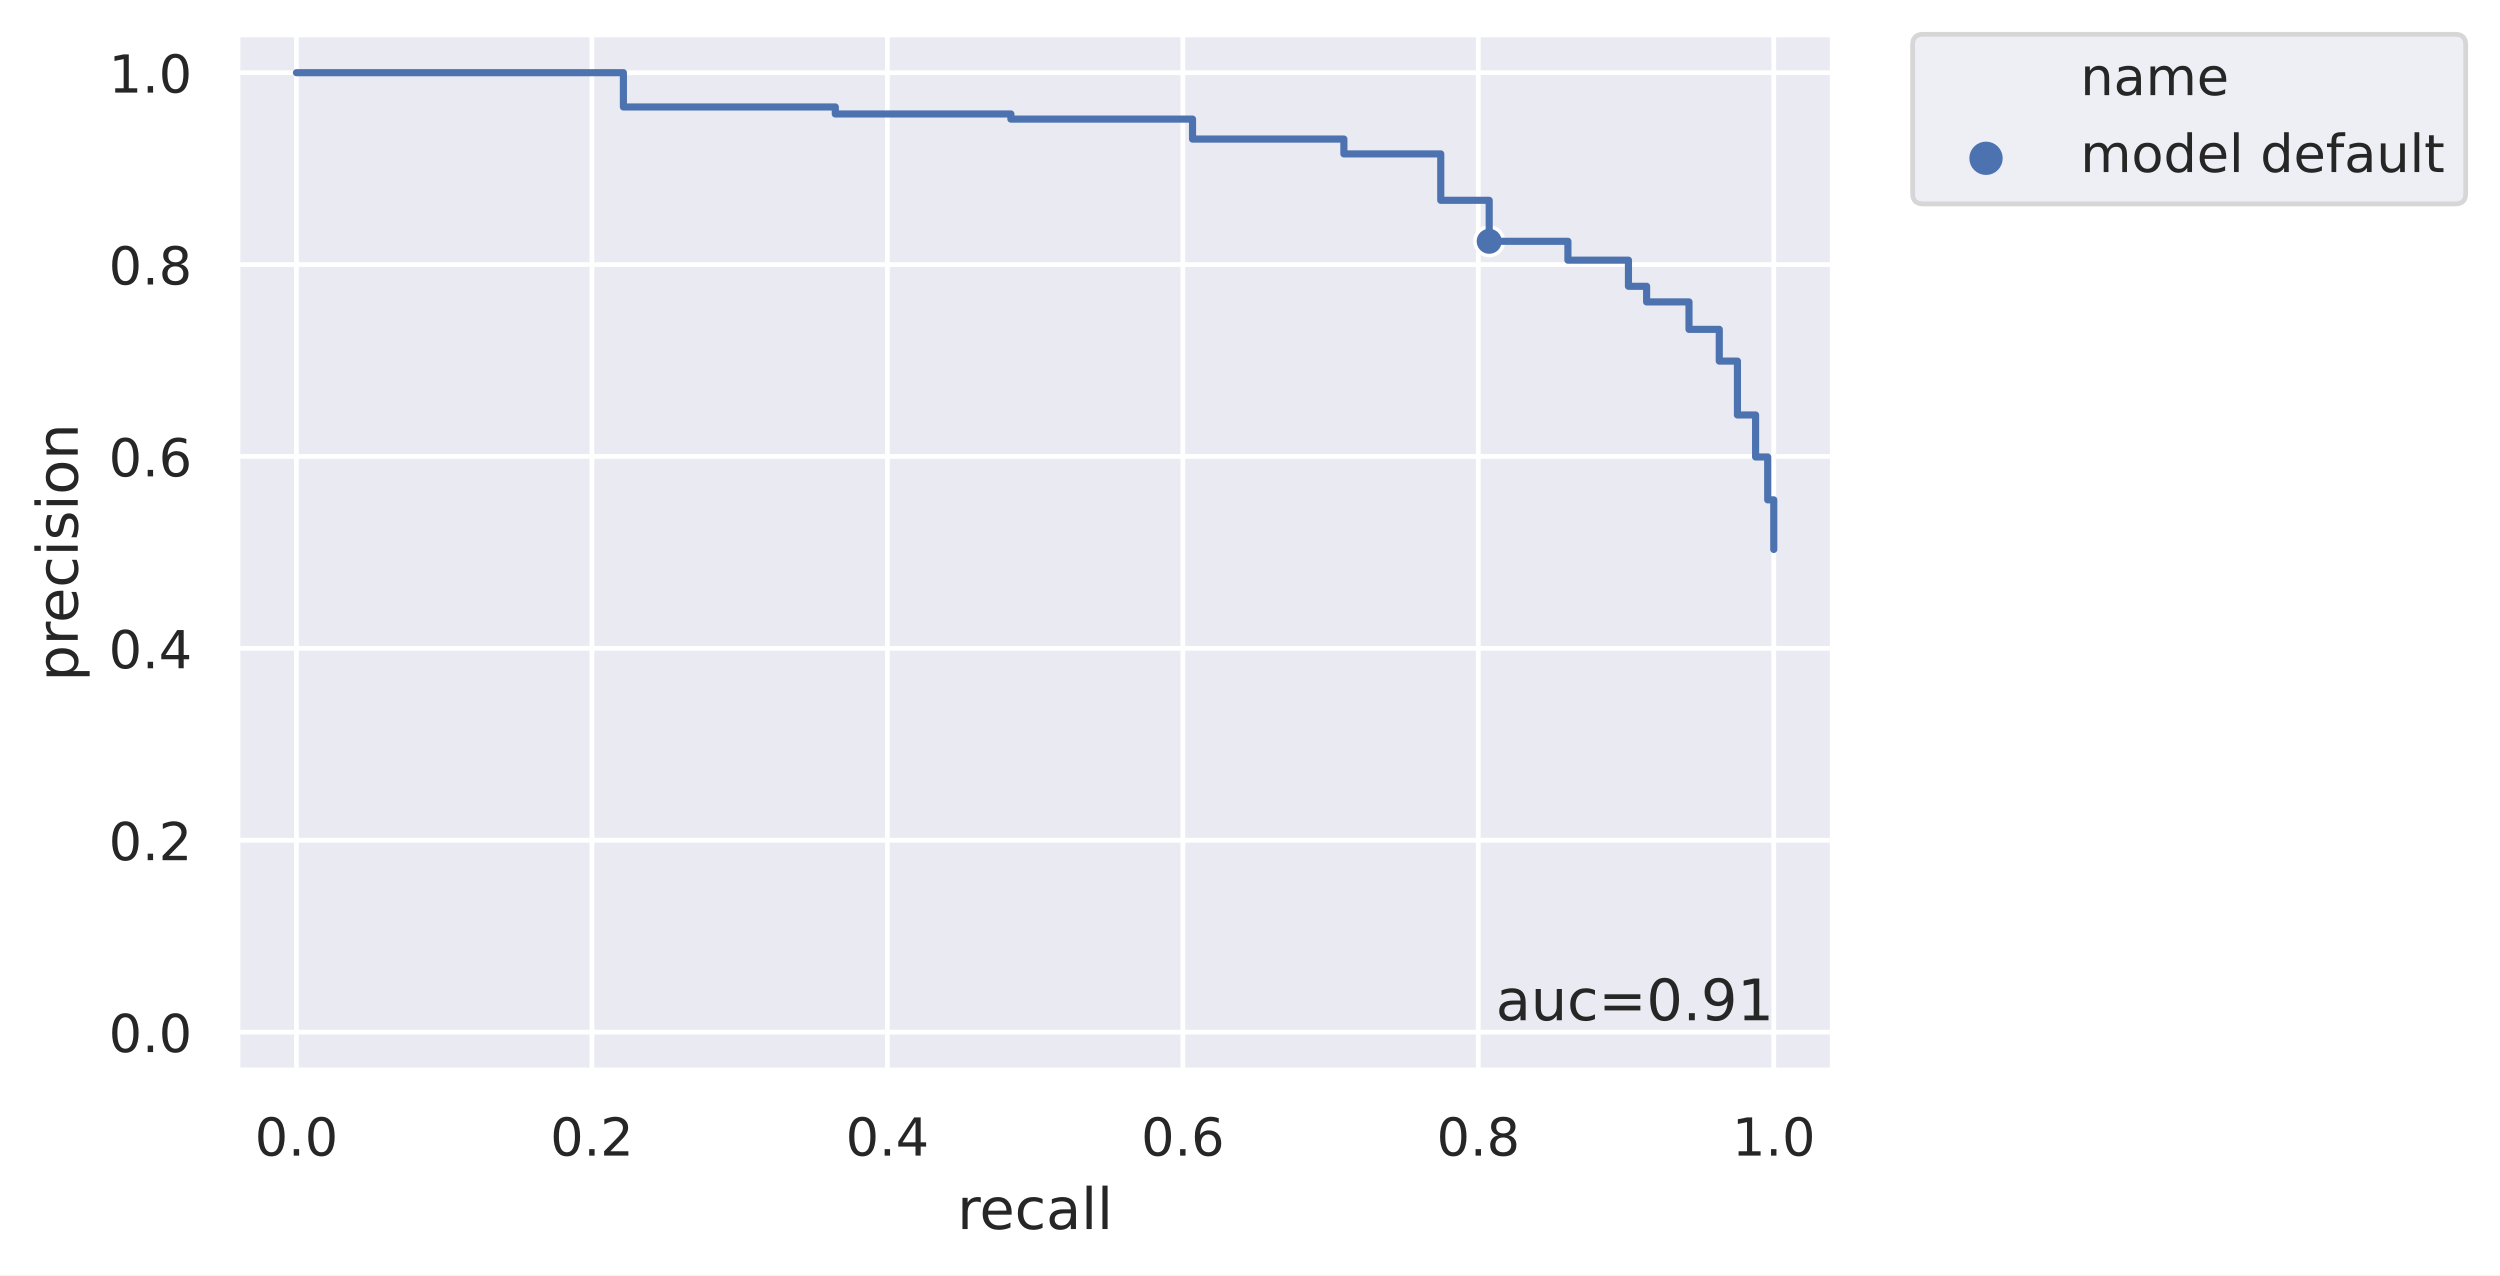
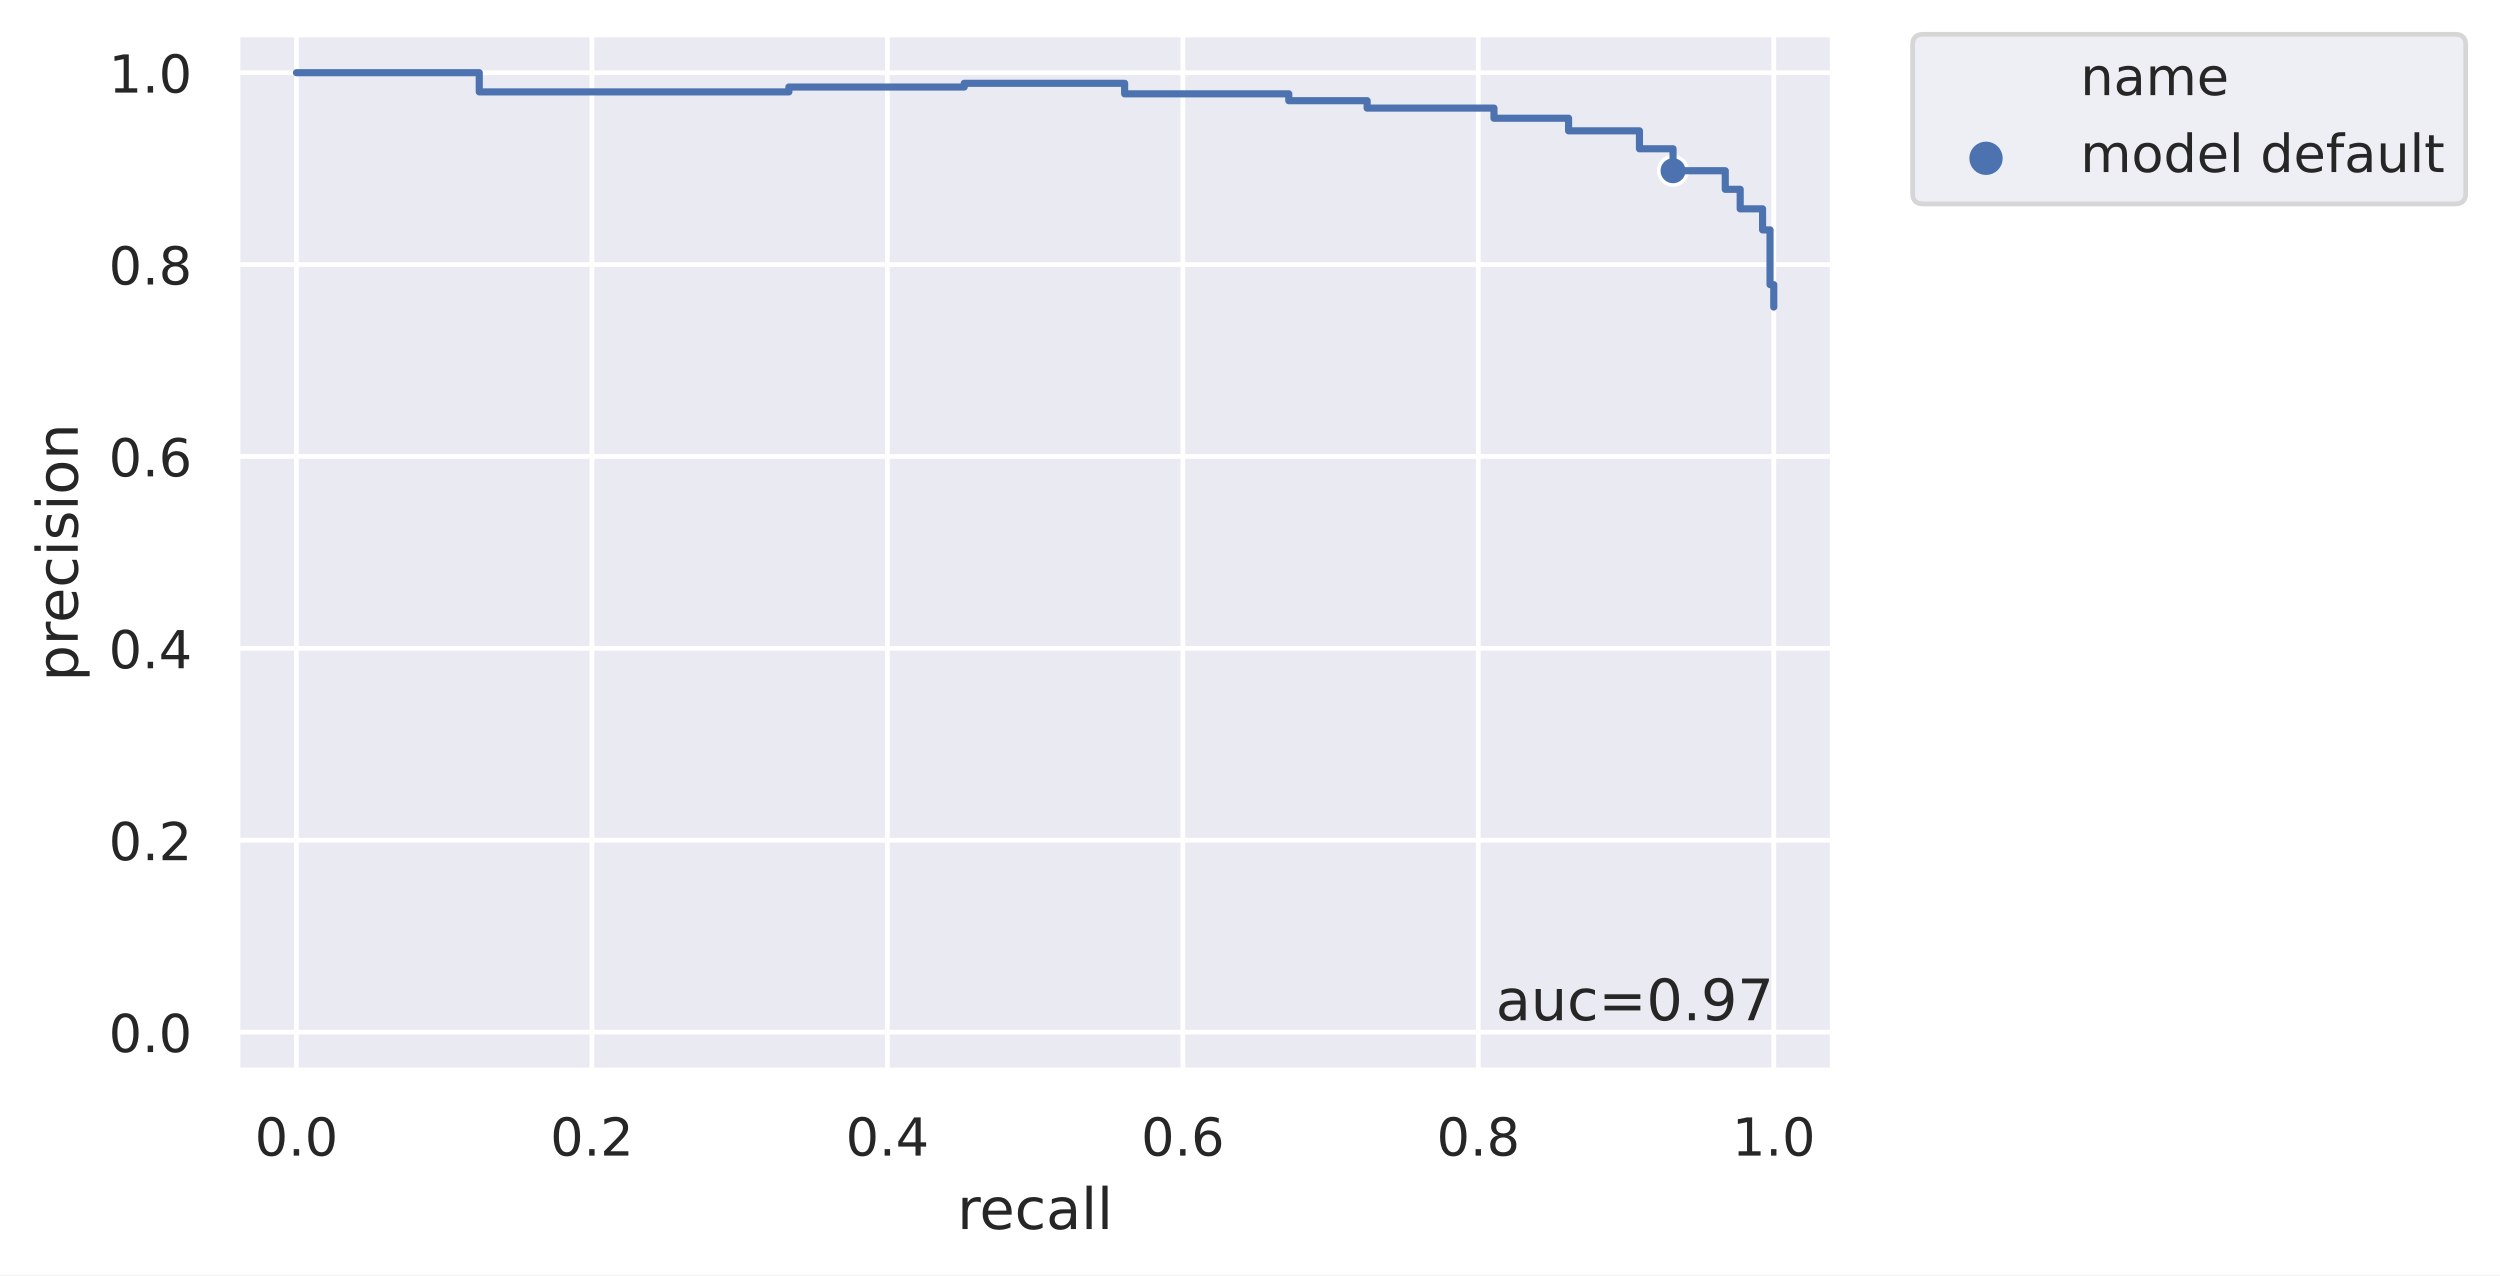
<svg xmlns="http://www.w3.org/2000/svg" xmlns:xlink="http://www.w3.org/1999/xlink" height="267.6pt" version="1.1" viewBox="0 0 524.601 267.6" width="524.601pt">
  <defs>
    <style type="text/css">
*{stroke-linecap:butt;stroke-linejoin:round;}
  </style>
  </defs>
  <g id="figure_1">
    <g id="patch_1">
      <path d="M 0 267.6  L 524.601 267.6  L 524.601 0  L 0 0  z " style="fill:#ffffff;" />
    </g>
    <g id="axes_1">
      <g id="patch_2">
        <path d="M 49.807 224.64  L 384.607 224.64  L 384.607 7.2  L 49.807 7.2  z " style="fill:#eaeaf2;" />
      </g>
      <g id="matplotlib.axis_1">
        <g id="xtick_1">
          <g id="line2d_1">
-             <path clip-path="url(#p6647eeeb96)" d="M 62.207 224.64  L 62.207 7.2  " style="fill:none;stroke:#ffffff;stroke-linecap:round;" />
+             <path clip-path="url(#pfedac5ebf3)" d="M 62.207 224.64  L 62.207 7.2  " style="fill:none;stroke:#ffffff;stroke-linecap:round;" />
          </g>
          <g id="text_1">
            <defs>
              <path d="M 31.781 66.406  Q 24.172 66.406 20.328 58.906  Q 16.5 51.422 16.5 36.375  Q 16.5 21.391 20.328 13.891  Q 24.172 6.391 31.781 6.391  Q 39.453 6.391 43.281 13.891  Q 47.125 21.391 47.125 36.375  Q 47.125 51.422 43.281 58.906  Q 39.453 66.406 31.781 66.406  z M 31.781 74.219  Q 44.047 74.219 50.516 64.516  Q 56.984 54.828 56.984 36.375  Q 56.984 17.969 50.516 8.266  Q 44.047 -1.422 31.781 -1.422  Q 19.531 -1.422 13.062 8.266  Q 6.594 17.969 6.594 36.375  Q 6.594 54.828 13.062 64.516  Q 19.531 74.219 31.781 74.219  z " id="DejaVuSans-48" />
              <path d="M 10.688 12.406  L 21 12.406  L 21 0  L 10.688 0  z " id="DejaVuSans-46" />
            </defs>
            <g style="fill:#262626;" transform="translate(53.46047 242.4983)scale(0.11 -0.11)">
              <use xlink:href="#DejaVuSans-48" />
              <use x="63.623" xlink:href="#DejaVuSans-46" />
              <use x="95.41" xlink:href="#DejaVuSans-48" />
            </g>
          </g>
        </g>
        <g id="xtick_2">
          <g id="line2d_2">
-             <path clip-path="url(#p6647eeeb96)" d="M 124.207 224.64  L 124.207 7.2  " style="fill:none;stroke:#ffffff;stroke-linecap:round;" />
+             <path clip-path="url(#pfedac5ebf3)" d="M 124.207 224.64  L 124.207 7.2  " style="fill:none;stroke:#ffffff;stroke-linecap:round;" />
          </g>
          <g id="text_2">
            <defs>
              <path d="M 19.188 8.297  L 53.609 8.297  L 53.609 0  L 7.328 0  L 7.328 8.297  Q 12.938 14.109 22.625 23.891  Q 32.328 33.688 34.812 36.531  Q 39.547 41.844 41.422 45.531  Q 43.312 49.219 43.312 52.781  Q 43.312 58.594 39.234 62.25  Q 35.156 65.922 28.609 65.922  Q 23.969 65.922 18.812 64.312  Q 13.672 62.703 7.812 59.422  L 7.812 69.391  Q 13.766 71.781 18.938 73  Q 24.125 74.219 28.422 74.219  Q 39.75 74.219 46.484 68.547  Q 53.219 62.891 53.219 53.422  Q 53.219 48.922 51.531 44.891  Q 49.859 40.875 45.406 35.406  Q 44.188 33.984 37.641 27.219  Q 31.109 20.453 19.188 8.297  z " id="DejaVuSans-50" />
            </defs>
            <g style="fill:#262626;" transform="translate(115.4605 242.4983)scale(0.11 -0.11)">
              <use xlink:href="#DejaVuSans-48" />
              <use x="63.623" xlink:href="#DejaVuSans-46" />
              <use x="95.41" xlink:href="#DejaVuSans-50" />
            </g>
          </g>
        </g>
        <g id="xtick_3">
          <g id="line2d_3">
-             <path clip-path="url(#p6647eeeb96)" d="M 186.207 224.64  L 186.207 7.2  " style="fill:none;stroke:#ffffff;stroke-linecap:round;" />
+             <path clip-path="url(#pfedac5ebf3)" d="M 186.207 224.64  L 186.207 7.2  " style="fill:none;stroke:#ffffff;stroke-linecap:round;" />
          </g>
          <g id="text_3">
            <defs>
              <path d="M 37.797 64.312  L 12.891 25.391  L 37.797 25.391  z M 35.203 72.906  L 47.609 72.906  L 47.609 25.391  L 58.016 25.391  L 58.016 17.188  L 47.609 17.188  L 47.609 0  L 37.797 0  L 37.797 17.188  L 4.891 17.188  L 4.891 26.703  z " id="DejaVuSans-52" />
            </defs>
            <g style="fill:#262626;" transform="translate(177.4605 242.4983)scale(0.11 -0.11)">
              <use xlink:href="#DejaVuSans-48" />
              <use x="63.623" xlink:href="#DejaVuSans-46" />
              <use x="95.41" xlink:href="#DejaVuSans-52" />
            </g>
          </g>
        </g>
        <g id="xtick_4">
          <g id="line2d_4">
-             <path clip-path="url(#p6647eeeb96)" d="M 248.207 224.64  L 248.207 7.2  " style="fill:none;stroke:#ffffff;stroke-linecap:round;" />
+             <path clip-path="url(#pfedac5ebf3)" d="M 248.207 224.64  L 248.207 7.2  " style="fill:none;stroke:#ffffff;stroke-linecap:round;" />
          </g>
          <g id="text_4">
            <defs>
              <path d="M 33.016 40.375  Q 26.375 40.375 22.484 35.828  Q 18.609 31.297 18.609 23.391  Q 18.609 15.531 22.484 10.953  Q 26.375 6.391 33.016 6.391  Q 39.656 6.391 43.531 10.953  Q 47.406 15.531 47.406 23.391  Q 47.406 31.297 43.531 35.828  Q 39.656 40.375 33.016 40.375  z M 52.594 71.297  L 52.594 62.312  Q 48.875 64.062 45.094 64.984  Q 41.312 65.922 37.594 65.922  Q 27.828 65.922 22.672 59.328  Q 17.531 52.734 16.797 39.406  Q 19.672 43.656 24.016 45.922  Q 28.375 48.188 33.594 48.188  Q 44.578 48.188 50.953 41.516  Q 57.328 34.859 57.328 23.391  Q 57.328 12.156 50.688 5.359  Q 44.047 -1.422 33.016 -1.422  Q 20.359 -1.422 13.672 8.266  Q 6.984 17.969 6.984 36.375  Q 6.984 53.656 15.188 63.938  Q 23.391 74.219 37.203 74.219  Q 40.922 74.219 44.703 73.484  Q 48.484 72.75 52.594 71.297  z " id="DejaVuSans-54" />
            </defs>
            <g style="fill:#262626;" transform="translate(239.4605 242.4983)scale(0.11 -0.11)">
              <use xlink:href="#DejaVuSans-48" />
              <use x="63.623" xlink:href="#DejaVuSans-46" />
              <use x="95.41" xlink:href="#DejaVuSans-54" />
            </g>
          </g>
        </g>
        <g id="xtick_5">
          <g id="line2d_5">
-             <path clip-path="url(#p6647eeeb96)" d="M 310.207 224.64  L 310.207 7.2  " style="fill:none;stroke:#ffffff;stroke-linecap:round;" />
+             <path clip-path="url(#pfedac5ebf3)" d="M 310.207 224.64  L 310.207 7.2  " style="fill:none;stroke:#ffffff;stroke-linecap:round;" />
          </g>
          <g id="text_5">
            <defs>
              <path d="M 31.781 34.625  Q 24.75 34.625 20.719 30.859  Q 16.703 27.094 16.703 20.516  Q 16.703 13.922 20.719 10.156  Q 24.75 6.391 31.781 6.391  Q 38.812 6.391 42.859 10.172  Q 46.922 13.969 46.922 20.516  Q 46.922 27.094 42.891 30.859  Q 38.875 34.625 31.781 34.625  z M 21.922 38.812  Q 15.578 40.375 12.031 44.719  Q 8.5 49.078 8.5 55.328  Q 8.5 64.062 14.719 69.141  Q 20.953 74.219 31.781 74.219  Q 42.672 74.219 48.875 69.141  Q 55.078 64.062 55.078 55.328  Q 55.078 49.078 51.531 44.719  Q 48 40.375 41.703 38.812  Q 48.828 37.156 52.797 32.312  Q 56.781 27.484 56.781 20.516  Q 56.781 9.906 50.312 4.234  Q 43.844 -1.422 31.781 -1.422  Q 19.734 -1.422 13.25 4.234  Q 6.781 9.906 6.781 20.516  Q 6.781 27.484 10.781 32.312  Q 14.797 37.156 21.922 38.812  z M 18.312 54.391  Q 18.312 48.734 21.844 45.562  Q 25.391 42.391 31.781 42.391  Q 38.141 42.391 41.719 45.562  Q 45.312 48.734 45.312 54.391  Q 45.312 60.062 41.719 63.234  Q 38.141 66.406 31.781 66.406  Q 25.391 66.406 21.844 63.234  Q 18.312 60.062 18.312 54.391  z " id="DejaVuSans-56" />
            </defs>
            <g style="fill:#262626;" transform="translate(301.4605 242.4983)scale(0.11 -0.11)">
              <use xlink:href="#DejaVuSans-48" />
              <use x="63.623" xlink:href="#DejaVuSans-46" />
              <use x="95.41" xlink:href="#DejaVuSans-56" />
            </g>
          </g>
        </g>
        <g id="xtick_6">
          <g id="line2d_6">
-             <path clip-path="url(#p6647eeeb96)" d="M 372.207 224.64  L 372.207 7.2  " style="fill:none;stroke:#ffffff;stroke-linecap:round;" />
+             <path clip-path="url(#pfedac5ebf3)" d="M 372.207 224.64  L 372.207 7.2  " style="fill:none;stroke:#ffffff;stroke-linecap:round;" />
          </g>
          <g id="text_6">
            <defs>
              <path d="M 12.406 8.297  L 28.516 8.297  L 28.516 63.922  L 10.984 60.406  L 10.984 69.391  L 28.422 72.906  L 38.281 72.906  L 38.281 8.297  L 54.391 8.297  L 54.391 0  L 12.406 0  z " id="DejaVuSans-49" />
            </defs>
            <g style="fill:#262626;" transform="translate(363.4605 242.4983)scale(0.11 -0.11)">
              <use xlink:href="#DejaVuSans-49" />
              <use x="63.623" xlink:href="#DejaVuSans-46" />
              <use x="95.41" xlink:href="#DejaVuSans-48" />
            </g>
          </g>
        </g>
        <g id="text_7">
          <defs>
            <path d="M 41.109 46.297  Q 39.594 47.172 37.812 47.578  Q 36.031 48 33.891 48  Q 26.266 48 22.188 43.047  Q 18.109 38.094 18.109 28.812  L 18.109 0  L 9.078 0  L 9.078 54.688  L 18.109 54.688  L 18.109 46.188  Q 20.953 51.172 25.484 53.578  Q 30.031 56 36.531 56  Q 37.453 56 38.578 55.875  Q 39.703 55.766 41.062 55.516  z " id="DejaVuSans-114" />
            <path d="M 56.203 29.594  L 56.203 25.203  L 14.891 25.203  Q 15.484 15.922 20.484 11.062  Q 25.484 6.203 34.422 6.203  Q 39.594 6.203 44.453 7.469  Q 49.312 8.734 54.109 11.281  L 54.109 2.781  Q 49.266 0.734 44.188 -0.344  Q 39.109 -1.422 33.891 -1.422  Q 20.797 -1.422 13.156 6.188  Q 5.516 13.812 5.516 26.812  Q 5.516 40.234 12.766 48.109  Q 20.016 56 32.328 56  Q 43.359 56 49.781 48.891  Q 56.203 41.797 56.203 29.594  z M 47.219 32.234  Q 47.125 39.594 43.094 43.984  Q 39.062 48.391 32.422 48.391  Q 24.906 48.391 20.391 44.141  Q 15.875 39.891 15.188 32.172  z " id="DejaVuSans-101" />
            <path d="M 48.781 52.594  L 48.781 44.188  Q 44.969 46.297 41.141 47.344  Q 37.312 48.391 33.406 48.391  Q 24.656 48.391 19.812 42.844  Q 14.984 37.312 14.984 27.297  Q 14.984 17.281 19.812 11.734  Q 24.656 6.203 33.406 6.203  Q 37.312 6.203 41.141 7.25  Q 44.969 8.297 48.781 10.406  L 48.781 2.094  Q 45.016 0.344 40.984 -0.531  Q 36.969 -1.422 32.422 -1.422  Q 20.062 -1.422 12.781 6.344  Q 5.516 14.109 5.516 27.297  Q 5.516 40.672 12.859 48.328  Q 20.219 56 33.016 56  Q 37.156 56 41.109 55.141  Q 45.062 54.297 48.781 52.594  z " id="DejaVuSans-99" />
            <path d="M 34.281 27.484  Q 23.391 27.484 19.188 25  Q 14.984 22.516 14.984 16.5  Q 14.984 11.719 18.141 8.906  Q 21.297 6.109 26.703 6.109  Q 34.188 6.109 38.703 11.406  Q 43.219 16.703 43.219 25.484  L 43.219 27.484  z M 52.203 31.203  L 52.203 0  L 43.219 0  L 43.219 8.297  Q 40.141 3.328 35.547 0.953  Q 30.953 -1.422 24.312 -1.422  Q 15.922 -1.422 10.953 3.297  Q 6 8.016 6 15.922  Q 6 25.141 12.172 29.828  Q 18.359 34.516 30.609 34.516  L 43.219 34.516  L 43.219 35.406  Q 43.219 41.609 39.141 45  Q 35.062 48.391 27.688 48.391  Q 23 48.391 18.547 47.266  Q 14.109 46.141 10.016 43.891  L 10.016 52.203  Q 14.938 54.109 19.578 55.047  Q 24.219 56 28.609 56  Q 40.484 56 46.344 49.844  Q 52.203 43.703 52.203 31.203  z " id="DejaVuSans-97" />
            <path d="M 9.422 75.984  L 18.406 75.984  L 18.406 0  L 9.422 0  z " id="DejaVuSans-108" />
          </defs>
          <g style="fill:#262626;" transform="translate(200.8741 257.9041)scale(0.12 -0.12)">
            <use xlink:href="#DejaVuSans-114" />
            <use x="38.863" xlink:href="#DejaVuSans-101" />
            <use x="100.387" xlink:href="#DejaVuSans-99" />
            <use x="155.367" xlink:href="#DejaVuSans-97" />
            <use x="216.646" xlink:href="#DejaVuSans-108" />
            <use x="244.43" xlink:href="#DejaVuSans-108" />
          </g>
        </g>
      </g>
      <g id="matplotlib.axis_2">
        <g id="ytick_1">
          <g id="line2d_7">
-             <path clip-path="url(#p6647eeeb96)" d="M 49.807 216.587  L 384.607 216.587  " style="fill:none;stroke:#ffffff;stroke-linecap:round;" />
+             <path clip-path="url(#pfedac5ebf3)" d="M 49.807 216.587  L 384.607 216.587  " style="fill:none;stroke:#ffffff;stroke-linecap:round;" />
          </g>
          <g id="text_8">
            <g style="fill:#262626;" transform="translate(22.81375 220.7658)scale(0.11 -0.11)">
              <use xlink:href="#DejaVuSans-48" />
              <use x="63.623" xlink:href="#DejaVuSans-46" />
              <use x="95.41" xlink:href="#DejaVuSans-48" />
            </g>
          </g>
        </g>
        <g id="ytick_2">
          <g id="line2d_8">
-             <path clip-path="url(#p6647eeeb96)" d="M 49.807 176.32  L 384.607 176.32  " style="fill:none;stroke:#ffffff;stroke-linecap:round;" />
+             <path clip-path="url(#pfedac5ebf3)" d="M 49.807 176.32  L 384.607 176.32  " style="fill:none;stroke:#ffffff;stroke-linecap:round;" />
          </g>
          <g id="text_9">
            <g style="fill:#262626;" transform="translate(22.81375 180.4991)scale(0.11 -0.11)">
              <use xlink:href="#DejaVuSans-48" />
              <use x="63.623" xlink:href="#DejaVuSans-46" />
              <use x="95.41" xlink:href="#DejaVuSans-50" />
            </g>
          </g>
        </g>
        <g id="ytick_3">
          <g id="line2d_9">
-             <path clip-path="url(#p6647eeeb96)" d="M 49.807 136.053  L 384.607 136.053  " style="fill:none;stroke:#ffffff;stroke-linecap:round;" />
+             <path clip-path="url(#pfedac5ebf3)" d="M 49.807 136.053  L 384.607 136.053  " style="fill:none;stroke:#ffffff;stroke-linecap:round;" />
          </g>
          <g id="text_10">
            <g style="fill:#262626;" transform="translate(22.81375 140.2325)scale(0.11 -0.11)">
              <use xlink:href="#DejaVuSans-48" />
              <use x="63.623" xlink:href="#DejaVuSans-46" />
              <use x="95.41" xlink:href="#DejaVuSans-52" />
            </g>
          </g>
        </g>
        <g id="ytick_4">
          <g id="line2d_10">
-             <path clip-path="url(#p6647eeeb96)" d="M 49.807 95.787  L 384.607 95.787  " style="fill:none;stroke:#ffffff;stroke-linecap:round;" />
+             <path clip-path="url(#pfedac5ebf3)" d="M 49.807 95.787  L 384.607 95.787  " style="fill:none;stroke:#ffffff;stroke-linecap:round;" />
          </g>
          <g id="text_11">
            <g style="fill:#262626;" transform="translate(22.81375 99.96581)scale(0.11 -0.11)">
              <use xlink:href="#DejaVuSans-48" />
              <use x="63.623" xlink:href="#DejaVuSans-46" />
              <use x="95.41" xlink:href="#DejaVuSans-54" />
            </g>
          </g>
        </g>
        <g id="ytick_5">
          <g id="line2d_11">
-             <path clip-path="url(#p6647eeeb96)" d="M 49.807 55.52  L 384.607 55.52  " style="fill:none;stroke:#ffffff;stroke-linecap:round;" />
+             <path clip-path="url(#pfedac5ebf3)" d="M 49.807 55.52  L 384.607 55.52  " style="fill:none;stroke:#ffffff;stroke-linecap:round;" />
          </g>
          <g id="text_12">
            <g style="fill:#262626;" transform="translate(22.81375 59.69914)scale(0.11 -0.11)">
              <use xlink:href="#DejaVuSans-48" />
              <use x="63.623" xlink:href="#DejaVuSans-46" />
              <use x="95.41" xlink:href="#DejaVuSans-56" />
            </g>
          </g>
        </g>
        <g id="ytick_6">
          <g id="line2d_12">
-             <path clip-path="url(#p6647eeeb96)" d="M 49.807 15.253  L 384.607 15.253  " style="fill:none;stroke:#ffffff;stroke-linecap:round;" />
+             <path clip-path="url(#pfedac5ebf3)" d="M 49.807 15.253  L 384.607 15.253  " style="fill:none;stroke:#ffffff;stroke-linecap:round;" />
          </g>
          <g id="text_13">
            <g style="fill:#262626;" transform="translate(22.81375 19.43247)scale(0.11 -0.11)">
              <use xlink:href="#DejaVuSans-49" />
              <use x="63.623" xlink:href="#DejaVuSans-46" />
              <use x="95.41" xlink:href="#DejaVuSans-48" />
            </g>
          </g>
        </g>
        <g id="text_14">
          <defs>
            <path d="M 18.109 8.203  L 18.109 -20.797  L 9.078 -20.797  L 9.078 54.688  L 18.109 54.688  L 18.109 46.391  Q 20.953 51.266 25.266 53.625  Q 29.594 56 35.594 56  Q 45.562 56 51.781 48.094  Q 58.016 40.188 58.016 27.297  Q 58.016 14.406 51.781 6.484  Q 45.562 -1.422 35.594 -1.422  Q 29.594 -1.422 25.266 0.953  Q 20.953 3.328 18.109 8.203  z M 48.688 27.297  Q 48.688 37.203 44.609 42.844  Q 40.531 48.484 33.406 48.484  Q 26.266 48.484 22.188 42.844  Q 18.109 37.203 18.109 27.297  Q 18.109 17.391 22.188 11.75  Q 26.266 6.109 33.406 6.109  Q 40.531 6.109 44.609 11.75  Q 48.688 17.391 48.688 27.297  z " id="DejaVuSans-112" />
            <path d="M 9.422 54.688  L 18.406 54.688  L 18.406 0  L 9.422 0  z M 9.422 75.984  L 18.406 75.984  L 18.406 64.594  L 9.422 64.594  z " id="DejaVuSans-105" />
            <path d="M 44.281 53.078  L 44.281 44.578  Q 40.484 46.531 36.375 47.5  Q 32.281 48.484 27.875 48.484  Q 21.188 48.484 17.844 46.438  Q 14.5 44.391 14.5 40.281  Q 14.5 37.156 16.891 35.375  Q 19.281 33.594 26.516 31.984  L 29.594 31.297  Q 39.156 29.25 43.188 25.516  Q 47.219 21.781 47.219 15.094  Q 47.219 7.469 41.188 3.016  Q 35.156 -1.422 24.609 -1.422  Q 20.219 -1.422 15.453 -0.562  Q 10.688 0.297 5.422 2  L 5.422 11.281  Q 10.406 8.688 15.234 7.391  Q 20.062 6.109 24.812 6.109  Q 31.156 6.109 34.562 8.281  Q 37.984 10.453 37.984 14.406  Q 37.984 18.062 35.516 20.016  Q 33.062 21.969 24.703 23.781  L 21.578 24.516  Q 13.234 26.266 9.516 29.906  Q 5.812 33.547 5.812 39.891  Q 5.812 47.609 11.281 51.797  Q 16.75 56 26.812 56  Q 31.781 56 36.172 55.266  Q 40.578 54.547 44.281 53.078  z " id="DejaVuSans-115" />
            <path d="M 30.609 48.391  Q 23.391 48.391 19.188 42.75  Q 14.984 37.109 14.984 27.297  Q 14.984 17.484 19.156 11.844  Q 23.344 6.203 30.609 6.203  Q 37.797 6.203 41.984 11.859  Q 46.188 17.531 46.188 27.297  Q 46.188 37.016 41.984 42.703  Q 37.797 48.391 30.609 48.391  z M 30.609 56  Q 42.328 56 49.016 48.375  Q 55.719 40.766 55.719 27.297  Q 55.719 13.875 49.016 6.219  Q 42.328 -1.422 30.609 -1.422  Q 18.844 -1.422 12.172 6.219  Q 5.516 13.875 5.516 27.297  Q 5.516 40.766 12.172 48.375  Q 18.844 56 30.609 56  z " id="DejaVuSans-111" />
            <path d="M 54.891 33.016  L 54.891 0  L 45.906 0  L 45.906 32.719  Q 45.906 40.484 42.875 44.328  Q 39.844 48.188 33.797 48.188  Q 26.516 48.188 22.312 43.547  Q 18.109 38.922 18.109 30.906  L 18.109 0  L 9.078 0  L 9.078 54.688  L 18.109 54.688  L 18.109 46.188  Q 21.344 51.125 25.703 53.562  Q 30.078 56 35.797 56  Q 45.219 56 50.047 50.172  Q 54.891 44.344 54.891 33.016  z " id="DejaVuSans-110" />
          </defs>
          <g style="fill:#262626;" transform="translate(16.31812 142.9847)rotate(-90)scale(0.12 -0.12)">
            <use xlink:href="#DejaVuSans-112" />
            <use x="63.477" xlink:href="#DejaVuSans-114" />
            <use x="102.34" xlink:href="#DejaVuSans-101" />
            <use x="163.863" xlink:href="#DejaVuSans-99" />
            <use x="218.844" xlink:href="#DejaVuSans-105" />
            <use x="246.627" xlink:href="#DejaVuSans-115" />
            <use x="298.727" xlink:href="#DejaVuSans-105" />
            <use x="326.51" xlink:href="#DejaVuSans-111" />
            <use x="387.691" xlink:href="#DejaVuSans-110" />
          </g>
        </g>
      </g>
      <g id="PathCollection_1">
        <defs>
-           <path d="M 0 3  C 0.796 3 1.559 2.684 2.121 2.121  C 2.684 1.559 3 0.796 3 0  C 3 -0.796 2.684 -1.559 2.121 -2.121  C 1.559 -2.684 0.796 -3 0 -3  C -0.796 -3 -1.559 -2.684 -2.121 -2.121  C -2.684 -1.559 -3 -0.796 -3 0  C -3 0.796 -2.684 1.559 -2.121 2.121  C -1.559 2.684 -0.796 3 0 3  z " id="maf4ddbdf71" style="stroke:#ffffff;stroke-width:0.75;" />
+           <path d="M 0 3  C 0.796 3 1.559 2.684 2.121 2.121  C 2.684 1.559 3 0.796 3 0  C 3 -0.796 2.684 -1.559 2.121 -2.121  C 1.559 -2.684 0.796 -3 0 -3  C -0.796 -3 -1.559 -2.684 -2.121 -2.121  C -2.684 -1.559 -3 -0.796 -3 0  C -3 0.796 -2.684 1.559 -2.121 2.121  C -1.559 2.684 -0.796 3 0 3  z " id="m8e5ca27073" style="stroke:#ffffff;stroke-width:0.75;" />
        </defs>
-         <g clip-path="url(#p6647eeeb96)">
-           <use style="fill:#4c72b0;stroke:#ffffff;stroke-width:0.75;" x="312.494" xlink:href="#maf4ddbdf71" y="50.634" />
+         <g clip-path="url(#pfedac5ebf3)">
+           <use style="fill:#4c72b0;stroke:#ffffff;stroke-width:0.75;" x="351.071" xlink:href="#m8e5ca27073" y="35.828" />
        </g>
      </g>
      <g id="PathCollection_2" />
      <g id="PathCollection_3" />
      <g id="line2d_13">
-         <path clip-path="url(#p6647eeeb96)" d="M 372.207 115.297  L 372.207 104.888  L 370.937 104.888  L 370.937 95.887  L 368.396 95.887  L 368.396 87.08  L 364.584 87.08  L 364.584 75.773  L 360.773 75.773  L 360.773 69.113  L 354.42 69.113  L 354.42 63.353  L 345.527 63.353  L 345.527 60.073  L 341.715 60.073  L 341.715 54.594  L 329.01 54.594  L 329.01 50.634  L 312.494 50.634  L 312.494 42.036  L 302.33 42.036  L 302.33 32.297  L 282.002 32.297  L 282.002 29.182  L 250.24 29.182  L 250.24 24.995  L 212.125 24.995  L 212.125 23.913  L 175.281 23.913  L 175.281 22.444  L 130.814 22.444  L 130.814 15.253  L 91.428 15.253  L 91.428 15.253  L 69.83 15.253  L 69.83 15.253  L 63.478 15.253  L 63.478 15.253  L 62.207 15.253  " style="fill:none;stroke:#4c72b0;stroke-linecap:round;stroke-width:1.5;" />
+         <path clip-path="url(#pfedac5ebf3)" d="M 372.207 64.434  L 372.207 59.729  L 371.424 59.729  L 371.424 55.602  L 371.424 55.602  L 371.424 48.238  L 369.859 48.238  L 369.859 43.824  L 365.162 43.824  L 365.162 39.727  L 362.03 39.727  L 362.03 35.828  L 351.071 35.828  L 351.071 31.216  L 344.025 31.216  L 344.025 27.455  L 329.152 27.455  L 329.152 24.812  L 313.495 24.812  L 313.495 22.685  L 286.879 22.685  L 286.879 21.132  L 270.44 21.132  L 270.44 19.688  L 235.995 19.688  L 235.995 17.478  L 202.333 17.478  L 202.333 18.258  L 165.541 18.258  L 165.541 19.28  L 100.566 19.28  L 100.566 15.253  L 62.207 15.253  " style="fill:none;stroke:#4c72b0;stroke-linecap:round;stroke-width:1.5;" />
      </g>
      <g id="patch_3">
        <path d="M 49.807 224.64  L 49.807 7.2  " style="fill:none;stroke:#ffffff;stroke-linecap:square;stroke-linejoin:miter;stroke-width:1.25;" />
      </g>
      <g id="patch_4">
        <path d="M 384.607 224.64  L 384.607 7.2  " style="fill:none;stroke:#ffffff;stroke-linecap:square;stroke-linejoin:miter;stroke-width:1.25;" />
      </g>
      <g id="patch_5">
        <path d="M 49.807 224.64  L 384.607 224.64  " style="fill:none;stroke:#ffffff;stroke-linecap:square;stroke-linejoin:miter;stroke-width:1.25;" />
      </g>
      <g id="patch_6">
        <path d="M 49.807 7.2  L 384.607 7.2  " style="fill:none;stroke:#ffffff;stroke-linecap:square;stroke-linejoin:miter;stroke-width:1.25;" />
      </g>
      <g id="text_15">
        <defs>
          <path d="M 8.5 21.578  L 8.5 54.688  L 17.484 54.688  L 17.484 21.922  Q 17.484 14.156 20.5 10.266  Q 23.531 6.391 29.594 6.391  Q 36.859 6.391 41.078 11.031  Q 45.312 15.672 45.312 23.688  L 45.312 54.688  L 54.297 54.688  L 54.297 0  L 45.312 0  L 45.312 8.406  Q 42.047 3.422 37.719 1  Q 33.406 -1.422 27.688 -1.422  Q 18.266 -1.422 13.375 4.438  Q 8.5 10.297 8.5 21.578  z M 31.109 56  z " id="DejaVuSans-117" />
          <path d="M 10.594 45.406  L 73.188 45.406  L 73.188 37.203  L 10.594 37.203  z M 10.594 25.484  L 73.188 25.484  L 73.188 17.188  L 10.594 17.188  z " id="DejaVuSans-61" />
          <path d="M 10.984 1.516  L 10.984 10.5  Q 14.703 8.734 18.5 7.812  Q 22.312 6.891 25.984 6.891  Q 35.75 6.891 40.891 13.453  Q 46.047 20.016 46.781 33.406  Q 43.953 29.203 39.594 26.953  Q 35.25 24.703 29.984 24.703  Q 19.047 24.703 12.672 31.312  Q 6.297 37.938 6.297 49.422  Q 6.297 60.641 12.938 67.422  Q 19.578 74.219 30.609 74.219  Q 43.266 74.219 49.922 64.516  Q 56.594 54.828 56.594 36.375  Q 56.594 19.141 48.406 8.859  Q 40.234 -1.422 26.422 -1.422  Q 22.703 -1.422 18.891 -0.688  Q 15.094 0.047 10.984 1.516  z M 30.609 32.422  Q 37.25 32.422 41.125 36.953  Q 45.016 41.5 45.016 49.422  Q 45.016 57.281 41.125 61.844  Q 37.25 66.406 30.609 66.406  Q 23.969 66.406 20.094 61.844  Q 16.219 57.281 16.219 49.422  Q 16.219 41.5 20.094 36.953  Q 23.969 32.422 30.609 32.422  z " id="DejaVuSans-57" />
+           <path d="M 8.203 72.906  L 55.078 72.906  L 55.078 68.703  L 28.609 0  L 18.312 0  L 43.219 64.594  L 8.203 64.594  z " id="DejaVuSans-55" />
        </defs>
        <g style="fill:#262626;" transform="translate(313.8759 214.091)scale(0.12 -0.12)">
          <use xlink:href="#DejaVuSans-97" />
          <use x="61.279" xlink:href="#DejaVuSans-117" />
          <use x="124.658" xlink:href="#DejaVuSans-99" />
          <use x="179.639" xlink:href="#DejaVuSans-61" />
          <use x="263.428" xlink:href="#DejaVuSans-48" />
          <use x="327.051" xlink:href="#DejaVuSans-46" />
          <use x="358.838" xlink:href="#DejaVuSans-57" />
-           <use x="422.461" xlink:href="#DejaVuSans-49" />
+           <use x="422.461" xlink:href="#DejaVuSans-55" />
        </g>
      </g>
      <g id="legend_1">
        <g id="patch_7">
          <path d="M 403.547 42.792  L 515.201 42.792  Q 517.401 42.792 517.401 40.592  L 517.401 9.4  Q 517.401 7.2 515.201 7.2  L 403.547 7.2  Q 401.347 7.2 401.347 9.4  L 401.347 40.592  Q 401.347 42.792 403.547 42.792  z " style="fill:#eaeaf2;opacity:0.8;stroke:#cccccc;stroke-linejoin:miter;" />
        </g>
        <g id="PathCollection_4">
          <defs>
-             <path id="me457d5ce6b" style="stroke:#ffffff;stroke-width:1.5;" />
+             <path id="m100f66a023" style="stroke:#ffffff;stroke-width:1.5;" />
          </defs>
          <g>
-             <use style="fill:#ffffff;stroke:#ffffff;stroke-width:1.5;" x="416.747" xlink:href="#me457d5ce6b" y="17.071" />
+             <use style="fill:#ffffff;stroke:#ffffff;stroke-width:1.5;" x="416.747" xlink:href="#m100f66a023" y="17.071" />
          </g>
        </g>
        <g id="text_16">
          <defs>
            <path d="M 52 44.188  Q 55.375 50.25 60.062 53.125  Q 64.75 56 71.094 56  Q 79.641 56 84.281 50.016  Q 88.922 44.047 88.922 33.016  L 88.922 0  L 79.891 0  L 79.891 32.719  Q 79.891 40.578 77.094 44.375  Q 74.312 48.188 68.609 48.188  Q 61.625 48.188 57.562 43.547  Q 53.516 38.922 53.516 30.906  L 53.516 0  L 44.484 0  L 44.484 32.719  Q 44.484 40.625 41.703 44.406  Q 38.922 48.188 33.109 48.188  Q 26.219 48.188 22.156 43.531  Q 18.109 38.875 18.109 30.906  L 18.109 0  L 9.078 0  L 9.078 54.688  L 18.109 54.688  L 18.109 46.188  Q 21.188 51.219 25.484 53.609  Q 29.781 56 35.688 56  Q 41.656 56 45.828 52.969  Q 50 49.953 52 44.188  z " id="DejaVuSans-109" />
          </defs>
          <g style="fill:#262626;" transform="translate(436.5472 19.95828)scale(0.11 -0.11)">
            <use xlink:href="#DejaVuSans-110" />
            <use x="63.379" xlink:href="#DejaVuSans-97" />
            <use x="124.658" xlink:href="#DejaVuSans-109" />
            <use x="222.07" xlink:href="#DejaVuSans-101" />
          </g>
        </g>
        <g id="PathCollection_5">
          <defs>
-             <path d="M 0 3  C 0.796 3 1.559 2.684 2.121 2.121  C 2.684 1.559 3 0.796 3 0  C 3 -0.796 2.684 -1.559 2.121 -2.121  C 1.559 -2.684 0.796 -3 0 -3  C -0.796 -3 -1.559 -2.684 -2.121 -2.121  C -2.684 -1.559 -3 -0.796 -3 0  C -3 0.796 -2.684 1.559 -2.121 2.121  C -1.559 2.684 -0.796 3 0 3  z " id="m8b3baa9ba6" style="stroke:#4c72b0;" />
+             <path d="M 0 3  C 0.796 3 1.559 2.684 2.121 2.121  C 2.684 1.559 3 0.796 3 0  C 3 -0.796 2.684 -1.559 2.121 -2.121  C 1.559 -2.684 0.796 -3 0 -3  C -0.796 -3 -1.559 -2.684 -2.121 -2.121  C -2.684 -1.559 -3 -0.796 -3 0  C -3 0.796 -2.684 1.559 -2.121 2.121  C -1.559 2.684 -0.796 3 0 3  z " id="m2df589bab0" style="stroke:#4c72b0;" />
          </defs>
          <g>
-             <use style="fill:#4c72b0;stroke:#4c72b0;" x="416.747" xlink:href="#m8b3baa9ba6" y="33.217" />
+             <use style="fill:#4c72b0;stroke:#4c72b0;" x="416.747" xlink:href="#m2df589bab0" y="33.217" />
          </g>
        </g>
        <g id="text_17">
          <defs>
            <path d="M 45.406 46.391  L 45.406 75.984  L 54.391 75.984  L 54.391 0  L 45.406 0  L 45.406 8.203  Q 42.578 3.328 38.25 0.953  Q 33.938 -1.422 27.875 -1.422  Q 17.969 -1.422 11.734 6.484  Q 5.516 14.406 5.516 27.297  Q 5.516 40.188 11.734 48.094  Q 17.969 56 27.875 56  Q 33.938 56 38.25 53.625  Q 42.578 51.266 45.406 46.391  z M 14.797 27.297  Q 14.797 17.391 18.875 11.75  Q 22.953 6.109 30.078 6.109  Q 37.203 6.109 41.297 11.75  Q 45.406 17.391 45.406 27.297  Q 45.406 37.203 41.297 42.844  Q 37.203 48.484 30.078 48.484  Q 22.953 48.484 18.875 42.844  Q 14.797 37.203 14.797 27.297  z " id="DejaVuSans-100" />
            <path id="DejaVuSans-32" />
            <path d="M 37.109 75.984  L 37.109 68.5  L 28.516 68.5  Q 23.688 68.5 21.797 66.547  Q 19.922 64.594 19.922 59.516  L 19.922 54.688  L 34.719 54.688  L 34.719 47.703  L 19.922 47.703  L 19.922 0  L 10.891 0  L 10.891 47.703  L 2.297 47.703  L 2.297 54.688  L 10.891 54.688  L 10.891 58.5  Q 10.891 67.625 15.141 71.797  Q 19.391 75.984 28.609 75.984  z " id="DejaVuSans-102" />
            <path d="M 18.312 70.219  L 18.312 54.688  L 36.812 54.688  L 36.812 47.703  L 18.312 47.703  L 18.312 18.016  Q 18.312 11.328 20.141 9.422  Q 21.969 7.516 27.594 7.516  L 36.812 7.516  L 36.812 0  L 27.594 0  Q 17.188 0 13.234 3.875  Q 9.281 7.766 9.281 18.016  L 9.281 47.703  L 2.688 47.703  L 2.688 54.688  L 9.281 54.688  L 9.281 70.219  z " id="DejaVuSans-116" />
          </defs>
          <g style="fill:#262626;" transform="translate(436.5472 36.10422)scale(0.11 -0.11)">
            <use xlink:href="#DejaVuSans-109" />
            <use x="97.412" xlink:href="#DejaVuSans-111" />
            <use x="158.594" xlink:href="#DejaVuSans-100" />
            <use x="222.07" xlink:href="#DejaVuSans-101" />
            <use x="283.594" xlink:href="#DejaVuSans-108" />
            <use x="311.377" xlink:href="#DejaVuSans-32" />
            <use x="343.164" xlink:href="#DejaVuSans-100" />
            <use x="406.641" xlink:href="#DejaVuSans-101" />
            <use x="468.164" xlink:href="#DejaVuSans-102" />
            <use x="503.369" xlink:href="#DejaVuSans-97" />
            <use x="564.648" xlink:href="#DejaVuSans-117" />
            <use x="628.027" xlink:href="#DejaVuSans-108" />
            <use x="655.811" xlink:href="#DejaVuSans-116" />
          </g>
        </g>
      </g>
    </g>
  </g>
  <defs>
-     <clipPath id="p6647eeeb96">
+     <clipPath id="pfedac5ebf3">
      <rect height="217.44" width="334.8" x="49.807" y="7.2" />
    </clipPath>
  </defs>
</svg>
